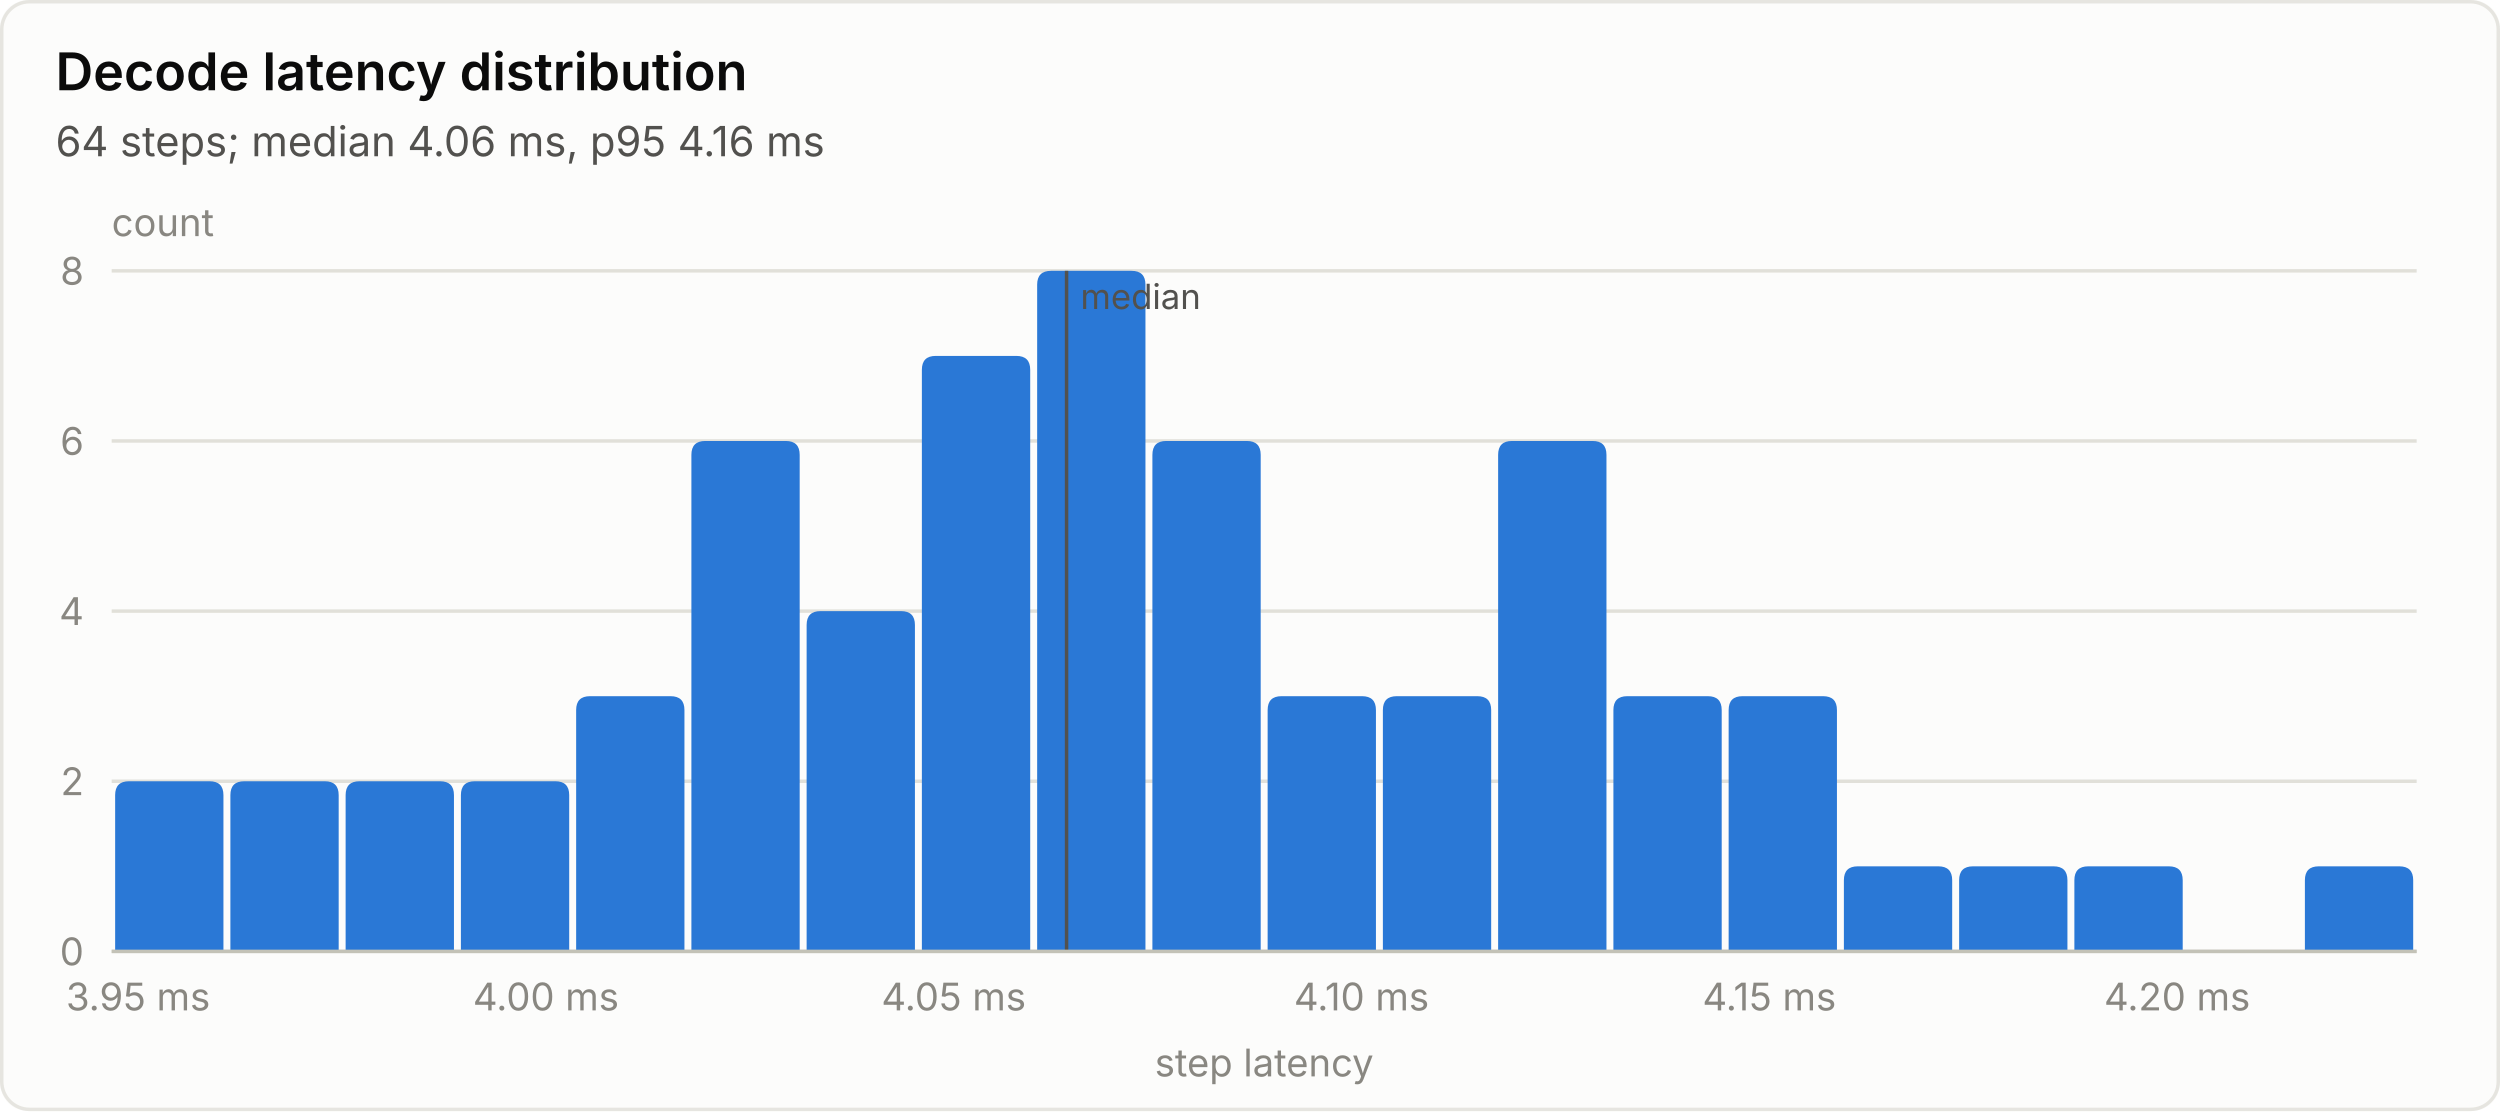
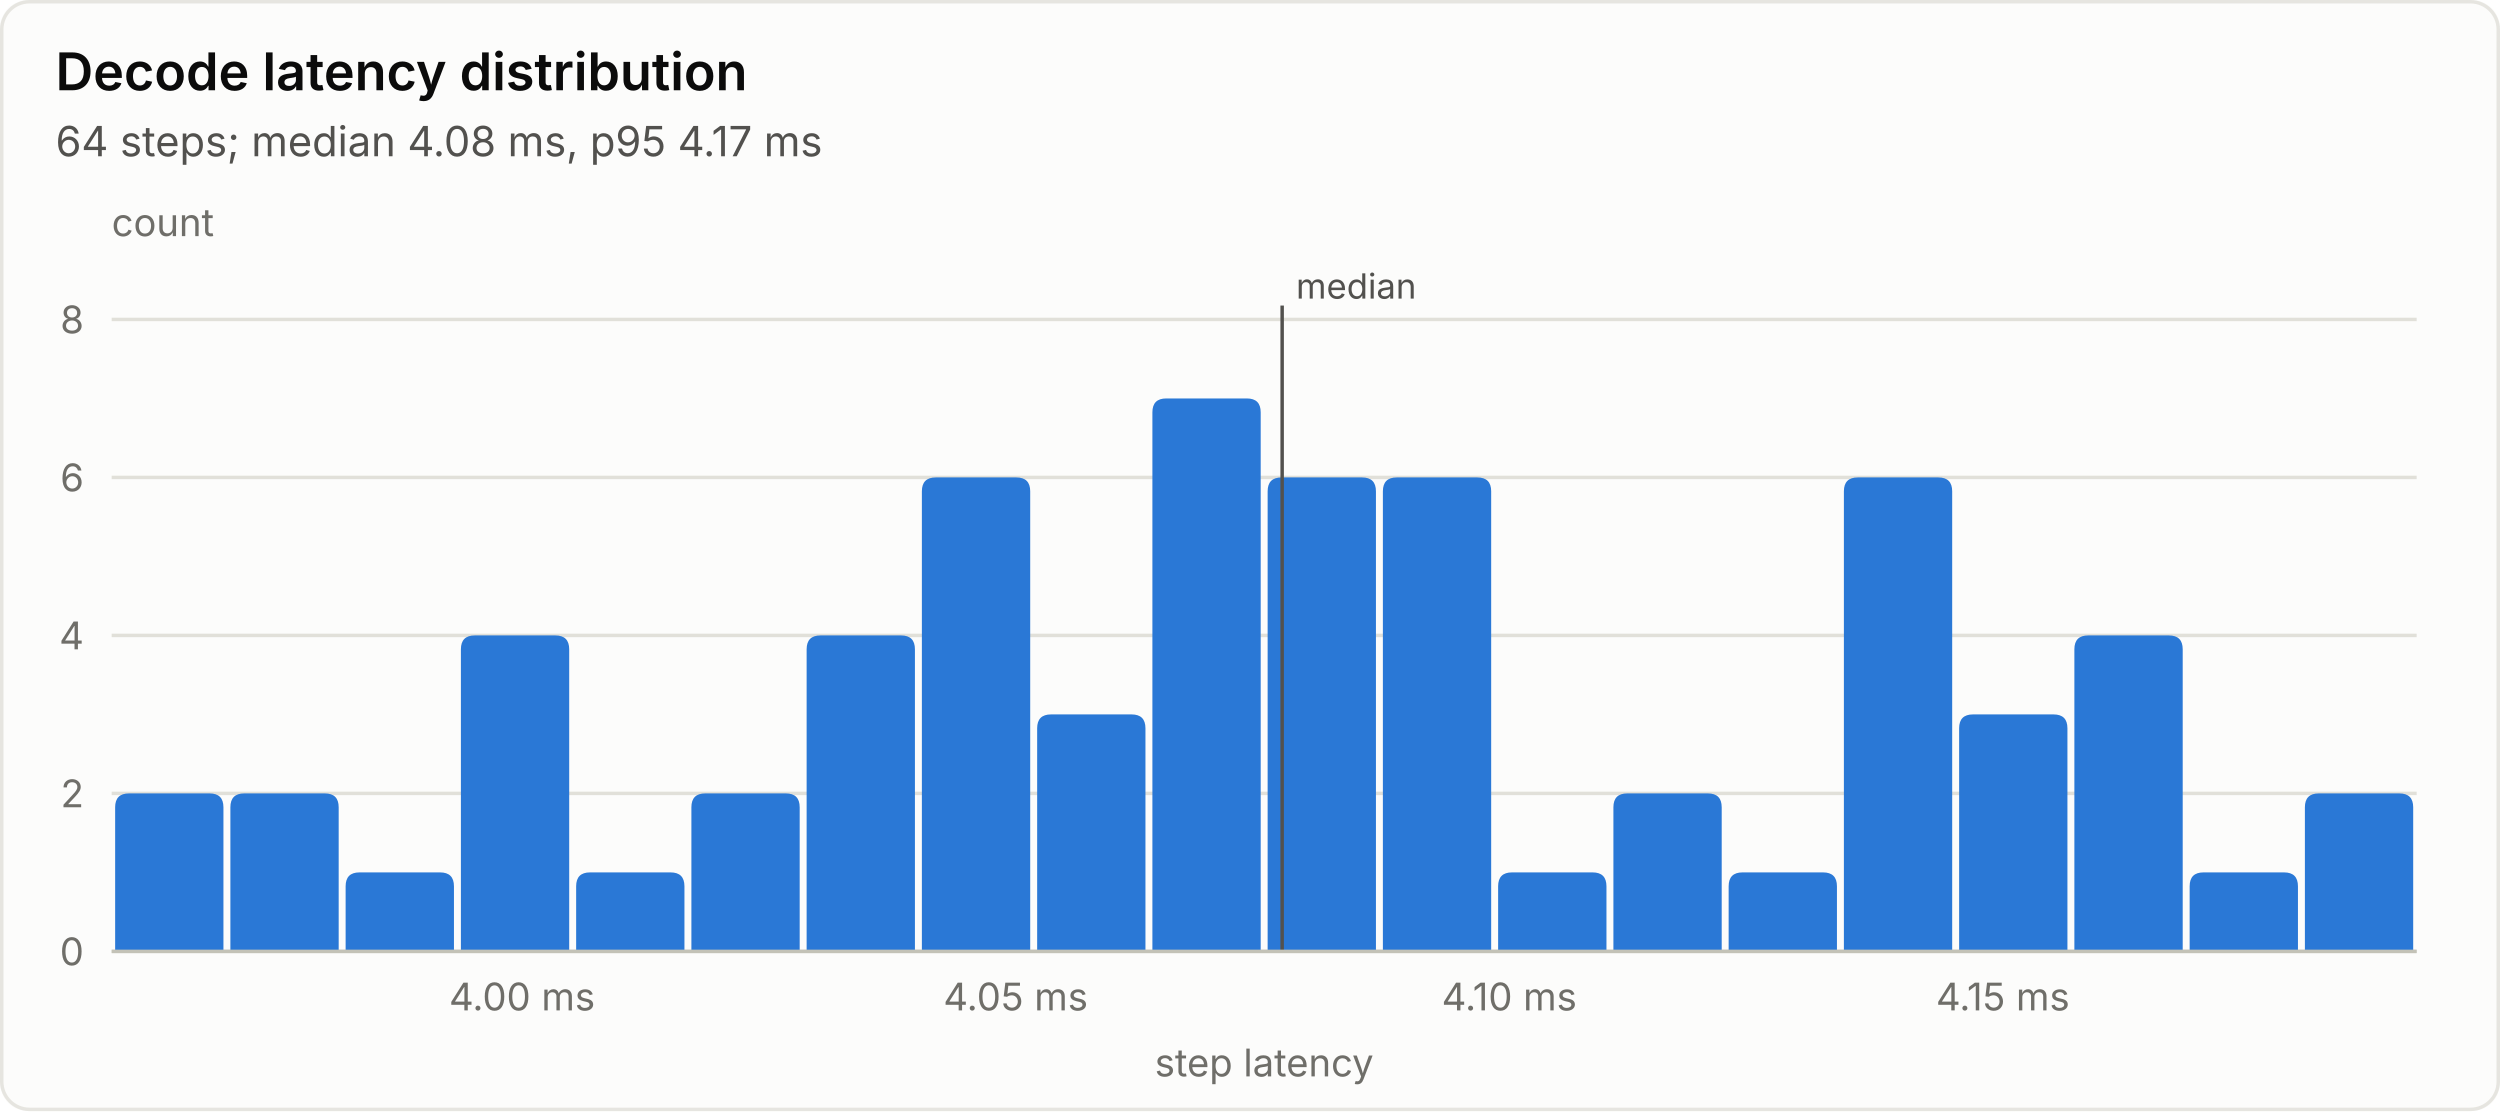
<svg xmlns="http://www.w3.org/2000/svg" width="720" height="320" viewBox="0 0 720 320" role="img" aria-labelledby="inference-latency_hist-title inference-latency_hist-desc">
-   <style>text{font-family:system-ui,-apple-system,'Segoe UI',sans-serif}.line{fill:none;stroke-width:2;stroke-linejoin:round;stroke-linecap:round}.bg{fill:#fcfcfb}.frame{fill:none;stroke:#e6e5e0}.t1{fill:#0b0b0b}.t2{fill:#52514e}.t3{fill:#898781}.grid{stroke:#e1e0d9}.axis{stroke:#c3c2b7}.ref{stroke:#52514e}.band{fill:#f0efec}.ring{stroke:#fcfcfb}.gap{stroke:#fcfcfb}.qx{fill:#f0efec}.fn{fill:#a3a29c}.sn{stroke:#a3a29c}.f0{fill:#2a78d6}.s0{stroke:#2a78d6}.f1{fill:#eb6834}.s1{stroke:#eb6834}.f2{fill:#1baf7a}.s2{stroke:#1baf7a}.f3{fill:#eda100}.s3{stroke:#eda100}.f4{fill:#e87ba4}.s4{stroke:#e87ba4}.f5{fill:#008300}.s5{stroke:#008300}.f6{fill:#6250d6}.s6{stroke:#6250d6}.f7{fill:#e34948}.s7{stroke:#e34948}.q0{fill:#cde2fb}.q1{fill:#b7d3f6}.q2{fill:#9ec5f4}.q3{fill:#86b6ef}.q4{fill:#6da7ec}.q5{fill:#5598e7}.q6{fill:#3987e5}.q7{fill:#2a78d6}.q8{fill:#256abf}.q9{fill:#1c5cab}.q10{fill:#184f95}.q11{fill:#104281}.q12{fill:#0d366b}.fgood{fill:#0ca30c}.sgood{stroke:#0ca30c}.fwarn{fill:#fab219}.swarn{stroke:#fab219}.fserious{fill:#ec835a}.sserious{stroke:#ec835a}.fcrit{fill:#d03b3b}.scrit{stroke:#d03b3b}@media (prefers-color-scheme:dark){.bg{fill:#1a1a19}.frame{fill:none;stroke:#2c2c2a}.t1{fill:#f0efec}.t2{fill:#c3c2b7}.t3{fill:#898781}.grid{stroke:#2c2c2a}.axis{stroke:#383835}.ref{stroke:#c3c2b7}.band{fill:#242423}.ring{stroke:#1a1a19}.gap{stroke:#1a1a19}.qx{fill:#242423}.fn{fill:#6f6e69}.sn{stroke:#6f6e69}.f0{fill:#3987e5}.s0{stroke:#3987e5}.f1{fill:#d95926}.s1{stroke:#d95926}.f2{fill:#199e70}.s2{stroke:#199e70}.f3{fill:#c98500}.s3{stroke:#c98500}.f4{fill:#d55181}.s4{stroke:#d55181}.f5{fill:#008300}.s5{stroke:#008300}.f6{fill:#9085e9}.s6{stroke:#9085e9}.f7{fill:#e66767}.s7{stroke:#e66767}.q0{fill:#0d366b}.q1{fill:#104281}.q2{fill:#184f95}.q3{fill:#1c5cab}.q4{fill:#256abf}.q5{fill:#2a78d6}.q6{fill:#3987e5}.q7{fill:#5598e7}.q8{fill:#6da7ec}.q9{fill:#86b6ef}.q10{fill:#9ec5f4}.q11{fill:#b7d3f6}.q12{fill:#cde2fb}}</style>
+   <style>text{font-family:system-ui,-apple-system,'Segoe UI',sans-serif}.line{fill:none;stroke-width:2;stroke-linejoin:round;stroke-linecap:round}.bg{fill:#fcfcfb}.frame{fill:none;stroke:#e6e5e0}.t1{fill:#0b0b0b}.t2{fill:#52514e}.t3{fill:#6f6e69}.grid{stroke:#e1e0d9}.axis{stroke:#c3c2b7}.ref{stroke:#52514e}.band{fill:#f0efec}.ring{stroke:#fcfcfb}.gap{stroke:#fcfcfb}.qx{fill:#f0efec}.qz{fill:#fcfcfb;stroke:#52514e}.emph{stroke:#52514e}.fn{fill:#a3a29c}.sn{stroke:#a3a29c}.f0{fill:#2a78d6}.s0{stroke:#2a78d6}.f1{fill:#eb6834}.s1{stroke:#eb6834}.f2{fill:#1baf7a}.s2{stroke:#1baf7a}.f3{fill:#eda100}.s3{stroke:#eda100}.f4{fill:#e87ba4}.s4{stroke:#e87ba4}.f5{fill:#008300}.s5{stroke:#008300}.f6{fill:#6250d6}.s6{stroke:#6250d6}.f7{fill:#e34948}.s7{stroke:#e34948}.q0{fill:#cde2fb}.q1{fill:#b7d3f6}.q2{fill:#9ec5f4}.q3{fill:#86b6ef}.q4{fill:#6da7ec}.q5{fill:#5598e7}.q6{fill:#3987e5}.q7{fill:#2a78d6}.q8{fill:#256abf}.q9{fill:#1c5cab}.q10{fill:#184f95}.q11{fill:#104281}.q12{fill:#0d366b}.fgood{fill:#0ca30c}.sgood{stroke:#0ca30c}.fwarn{fill:#fab219}.swarn{stroke:#fab219}.fserious{fill:#ec835a}.sserious{stroke:#ec835a}.fcrit{fill:#d03b3b}.scrit{stroke:#d03b3b}@media (prefers-color-scheme:dark){.bg{fill:#1a1a19}.frame{fill:none;stroke:#2c2c2a}.t1{fill:#f0efec}.t2{fill:#c3c2b7}.t3{fill:#898781}.grid{stroke:#2c2c2a}.axis{stroke:#383835}.ref{stroke:#c3c2b7}.band{fill:#242423}.ring{stroke:#1a1a19}.gap{stroke:#1a1a19}.qx{fill:#242423}.qz{fill:#1a1a19;stroke:#c3c2b7}.emph{stroke:#c3c2b7}.fn{fill:#6f6e69}.sn{stroke:#6f6e69}.f0{fill:#3987e5}.s0{stroke:#3987e5}.f1{fill:#d95926}.s1{stroke:#d95926}.f2{fill:#199e70}.s2{stroke:#199e70}.f3{fill:#c98500}.s3{stroke:#c98500}.f4{fill:#d55181}.s4{stroke:#d55181}.f5{fill:#008300}.s5{stroke:#008300}.f6{fill:#9085e9}.s6{stroke:#9085e9}.f7{fill:#e66767}.s7{stroke:#e66767}.q0{fill:#0d366b}.q1{fill:#104281}.q2{fill:#184f95}.q3{fill:#1c5cab}.q4{fill:#256abf}.q5{fill:#2a78d6}.q6{fill:#3987e5}.q7{fill:#5598e7}.q8{fill:#6da7ec}.q9{fill:#86b6ef}.q10{fill:#9ec5f4}.q11{fill:#b7d3f6}.q12{fill:#cde2fb}}</style>
  <rect class="bg" x="0" y="0" width="720" height="320" rx="8" />
  <rect class="frame" x="0.5" y="0.5" width="719" height="319" rx="8" />
  <text class="t1" x="16" y="26" font-size="15" font-weight="600">Decode latency distribution</text>
-   <text class="t2" x="16" y="45" font-size="12">64 steps; median 4.06 ms, p95 4.16 ms</text>
+   <text class="t2" x="16" y="45" font-size="12">64 steps; median 4.08 ms, p95 4.17 ms</text>
  <line class="grid" x1="32.16" y1="274" x2="696" y2="274" stroke-width="1" />
  <text class="t3" x="24.16" y="278" font-size="11" text-anchor="end">0</text>
-   <line class="grid" x1="32.16" y1="225" x2="696" y2="225" stroke-width="1" />
-   <text class="t3" x="24.16" y="229" font-size="11" text-anchor="end">2</text>
-   <line class="grid" x1="32.16" y1="176" x2="696" y2="176" stroke-width="1" />
-   <text class="t3" x="24.16" y="180" font-size="11" text-anchor="end">4</text>
-   <line class="grid" x1="32.16" y1="127" x2="696" y2="127" stroke-width="1" />
-   <text class="t3" x="24.16" y="131" font-size="11" text-anchor="end">6</text>
-   <line class="grid" x1="32.16" y1="78" x2="696" y2="78" stroke-width="1" />
-   <text class="t3" x="24.16" y="82" font-size="11" text-anchor="end">8</text>
-   <text class="t3" x="39.77" y="291" font-size="11" text-anchor="middle">3.95 ms</text>
-   <text class="t3" x="157.22" y="291" font-size="11" text-anchor="middle">4.00 ms</text>
-   <text class="t3" x="274.66" y="291" font-size="11" text-anchor="middle">4.05 ms</text>
-   <text class="t3" x="392.11" y="291" font-size="11" text-anchor="middle">4.10 ms</text>
-   <text class="t3" x="509.56" y="291" font-size="11" text-anchor="middle">4.15 ms</text>
-   <text class="t3" x="627.01" y="291" font-size="11" text-anchor="middle">4.20 ms</text>
+   <line class="grid" x1="32.16" y1="228.5" x2="696" y2="228.5" stroke-width="1" />
+   <text class="t3" x="24.16" y="232.5" font-size="11" text-anchor="end">2</text>
+   <line class="grid" x1="32.16" y1="183" x2="696" y2="183" stroke-width="1" />
+   <text class="t3" x="24.16" y="187" font-size="11" text-anchor="end">4</text>
+   <line class="grid" x1="32.16" y1="137.5" x2="696" y2="137.5" stroke-width="1" />
+   <text class="t3" x="24.16" y="141.5" font-size="11" text-anchor="end">6</text>
+   <line class="grid" x1="32.16" y1="92" x2="696" y2="92" stroke-width="1" />
+   <text class="t3" x="24.16" y="96" font-size="11" text-anchor="end">8</text>
+   <text class="t3" x="150.35" y="291" font-size="11" text-anchor="middle">4.00 ms</text>
+   <text class="t3" x="292.5" y="291" font-size="11" text-anchor="middle">4.05 ms</text>
+   <text class="t3" x="434.66" y="291" font-size="11" text-anchor="middle">4.10 ms</text>
+   <text class="t3" x="576.81" y="291" font-size="11" text-anchor="middle">4.15 ms</text>
  <text class="t3" x="32.16" y="68" font-size="11" text-anchor="start">count</text>
  <text class="t3" x="364.08" y="310" font-size="11" text-anchor="middle">step latency</text>
-   <path class="f0" d="M33.16 274V229Q33.16 225 37.16 225H60.35Q64.35 225 64.35 229V274Z" />
-   <path class="f0" d="M66.35 274V229Q66.35 225 70.35 225H93.54Q97.54 225 97.54 229V274Z" />
-   <path class="f0" d="M99.54 274V229Q99.54 225 103.54 225H126.74Q130.74 225 130.74 229V274Z" />
-   <path class="f0" d="M132.74 274V229Q132.74 225 136.74 225H159.93Q163.93 225 163.93 229V274Z" />
-   <path class="f0" d="M165.93 274V204.5Q165.93 200.5 169.93 200.5H193.12Q197.12 200.5 197.12 204.5V274Z" />
-   <path class="f0" d="M199.12 274V131Q199.12 127 203.12 127H226.31Q230.31 127 230.31 131V274Z" />
-   <path class="f0" d="M232.31 274V180Q232.31 176 236.31 176H259.5Q263.5 176 263.5 180V274Z" />
-   <path class="f0" d="M265.5 274V106.5Q265.5 102.5 269.5 102.5H292.7Q296.7 102.5 296.7 106.5V274Z" />
-   <path class="f0" d="M298.7 274V82Q298.7 78 302.7 78H325.89Q329.89 78 329.89 82V274Z" />
-   <path class="f0" d="M331.89 274V131Q331.89 127 335.89 127H359.08Q363.08 127 363.08 131V274Z" />
-   <path class="f0" d="M365.08 274V204.5Q365.08 200.5 369.08 200.5H392.27Q396.27 200.5 396.27 204.5V274Z" />
-   <path class="f0" d="M398.27 274V204.5Q398.27 200.5 402.27 200.5H425.46Q429.46 200.5 429.46 204.5V274Z" />
-   <path class="f0" d="M431.46 274V131Q431.46 127 435.46 127H458.66Q462.66 127 462.66 131V274Z" />
-   <path class="f0" d="M464.66 274V204.5Q464.66 200.5 468.66 200.5H491.85Q495.85 200.5 495.85 204.5V274Z" />
-   <path class="f0" d="M497.85 274V204.5Q497.85 200.5 501.85 200.5H525.04Q529.04 200.5 529.04 204.5V274Z" />
-   <path class="f0" d="M531.04 274V253.5Q531.04 249.5 535.04 249.5H558.23Q562.23 249.5 562.23 253.5V274Z" />
-   <path class="f0" d="M564.23 274V253.5Q564.23 249.5 568.23 249.5H591.42Q595.42 249.5 595.42 253.5V274Z" />
-   <path class="f0" d="M597.42 274V253.5Q597.42 249.5 601.42 249.5H624.62Q628.62 249.5 628.62 253.5V274Z" />
-   <path class="f0" d="M663.81 274V253.5Q663.81 249.5 667.81 249.5H691Q695 249.5 695 253.5V274Z" />
-   <line class="ref" x1="307.17" y1="78" x2="307.17" y2="274" stroke-width="1" />
-   <text class="t2" x="311.17" y="89" font-size="10">median</text>
+   <path class="f0" d="M33.16 274V232.5Q33.16 228.5 37.16 228.5H60.35Q64.35 228.5 64.35 232.5V274Z" />
+   <path class="f0" d="M66.35 274V232.5Q66.35 228.5 70.35 228.5H93.54Q97.54 228.5 97.54 232.5V274Z" />
+   <path class="f0" d="M99.54 274V255.25Q99.54 251.25 103.54 251.25H126.74Q130.74 251.25 130.74 255.25V274Z" />
+   <path class="f0" d="M132.74 274V187Q132.74 183 136.74 183H159.93Q163.93 183 163.93 187V274Z" />
+   <path class="f0" d="M165.93 274V255.25Q165.93 251.25 169.93 251.25H193.12Q197.12 251.25 197.12 255.25V274Z" />
+   <path class="f0" d="M199.12 274V232.5Q199.12 228.5 203.12 228.5H226.31Q230.31 228.5 230.31 232.5V274Z" />
+   <path class="f0" d="M232.31 274V187Q232.31 183 236.31 183H259.5Q263.5 183 263.5 187V274Z" />
+   <path class="f0" d="M265.5 274V141.5Q265.5 137.5 269.5 137.5H292.7Q296.7 137.5 296.7 141.5V274Z" />
+   <path class="f0" d="M298.7 274V209.75Q298.7 205.75 302.7 205.75H325.89Q329.89 205.75 329.89 209.75V274Z" />
+   <path class="f0" d="M331.89 274V118.75Q331.89 114.75 335.89 114.75H359.08Q363.08 114.75 363.08 118.75V274Z" />
+   <path class="f0" d="M365.08 274V141.5Q365.08 137.5 369.08 137.5H392.27Q396.27 137.5 396.27 141.5V274Z" />
+   <path class="f0" d="M398.27 274V141.5Q398.27 137.5 402.27 137.5H425.46Q429.46 137.5 429.46 141.5V274Z" />
+   <path class="f0" d="M431.46 274V255.25Q431.46 251.25 435.46 251.25H458.66Q462.66 251.25 462.66 255.25V274Z" />
+   <path class="f0" d="M464.66 274V232.5Q464.66 228.5 468.66 228.5H491.85Q495.85 228.5 495.85 232.5V274Z" />
+   <path class="f0" d="M497.85 274V255.25Q497.85 251.25 501.85 251.25H525.04Q529.04 251.25 529.04 255.25V274Z" />
+   <path class="f0" d="M531.04 274V141.5Q531.04 137.5 535.04 137.5H558.23Q562.23 137.5 562.23 141.5V274Z" />
+   <path class="f0" d="M564.23 274V209.75Q564.23 205.75 568.23 205.75H591.42Q595.42 205.75 595.42 209.75V274Z" />
+   <path class="f0" d="M597.42 274V187Q597.42 183 601.42 183H624.62Q628.62 183 628.62 187V274Z" />
+   <path class="f0" d="M630.62 274V255.25Q630.62 251.25 634.62 251.25H657.81Q661.81 251.25 661.81 255.25V274Z" />
+   <path class="f0" d="M663.81 274V232.5Q663.81 228.5 667.81 228.5H691Q695 228.5 695 232.5V274Z" />
+   <line class="ref" x1="369.26" y1="88" x2="369.26" y2="274" stroke-width="1" />
+   <text class="t2" x="373.26" y="86" font-size="10" text-anchor="start">median</text>
  <line class="axis" x1="32.16" y1="274" x2="696" y2="274" stroke-width="1" />
</svg>
